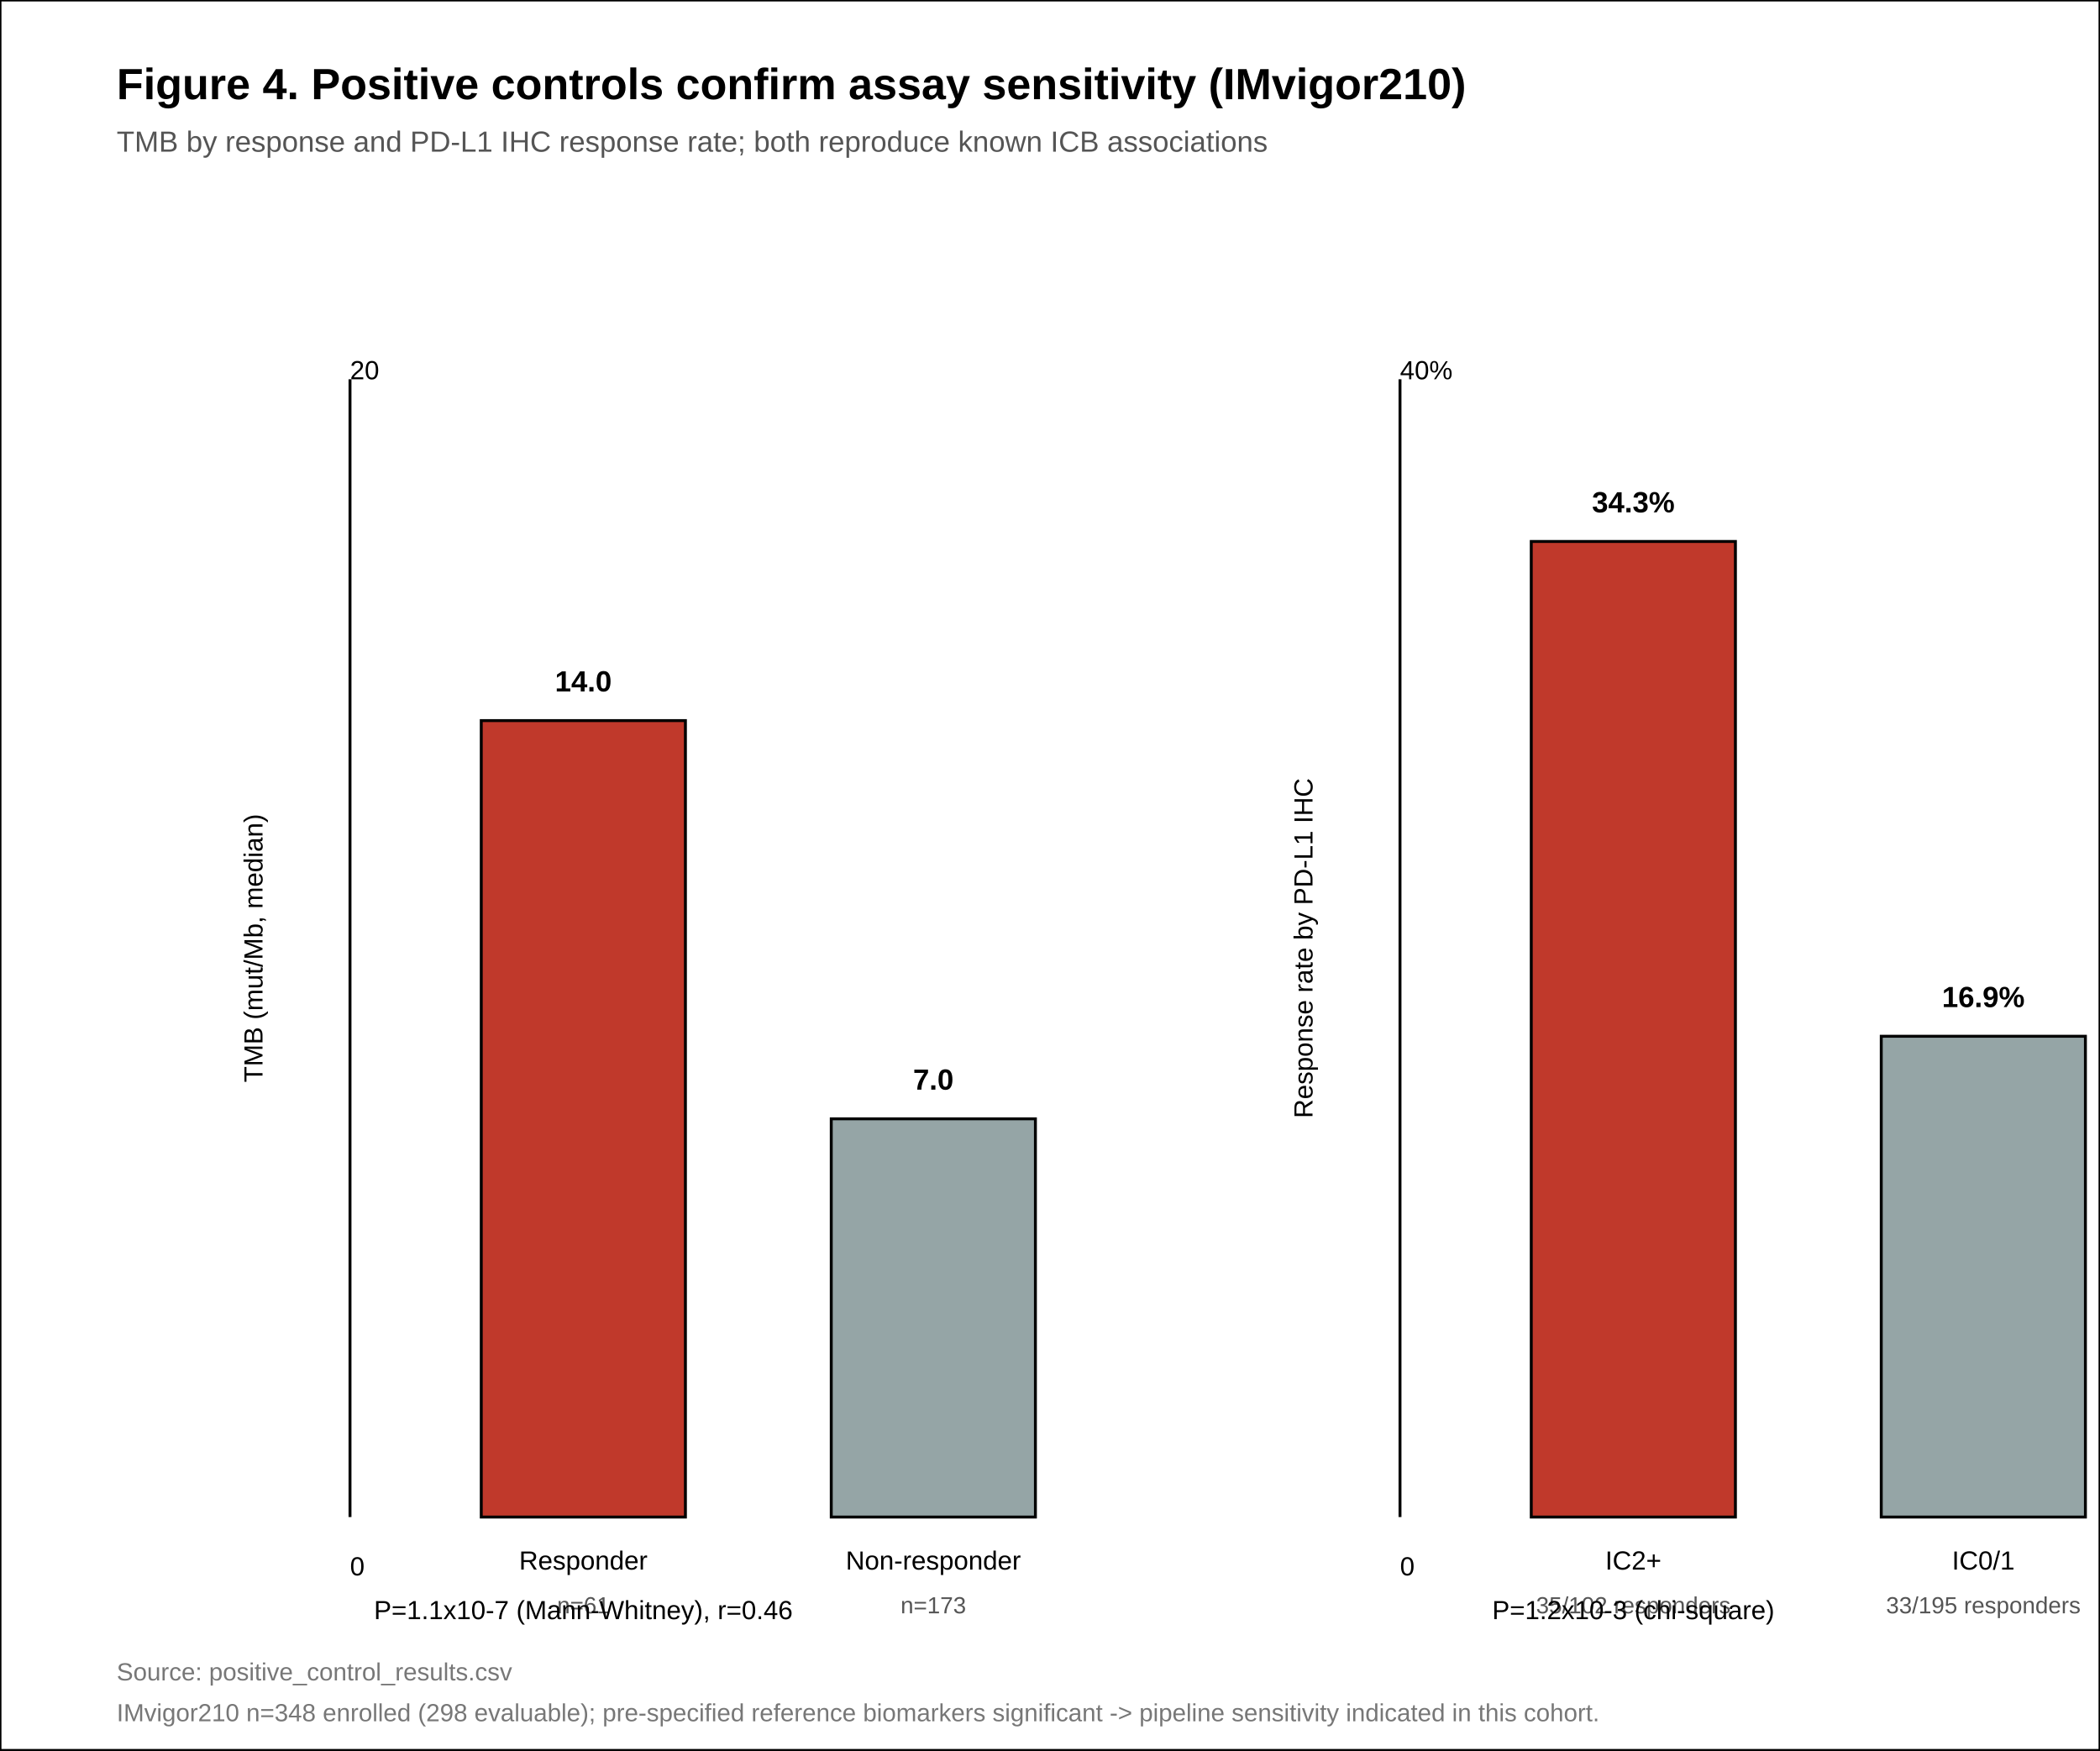
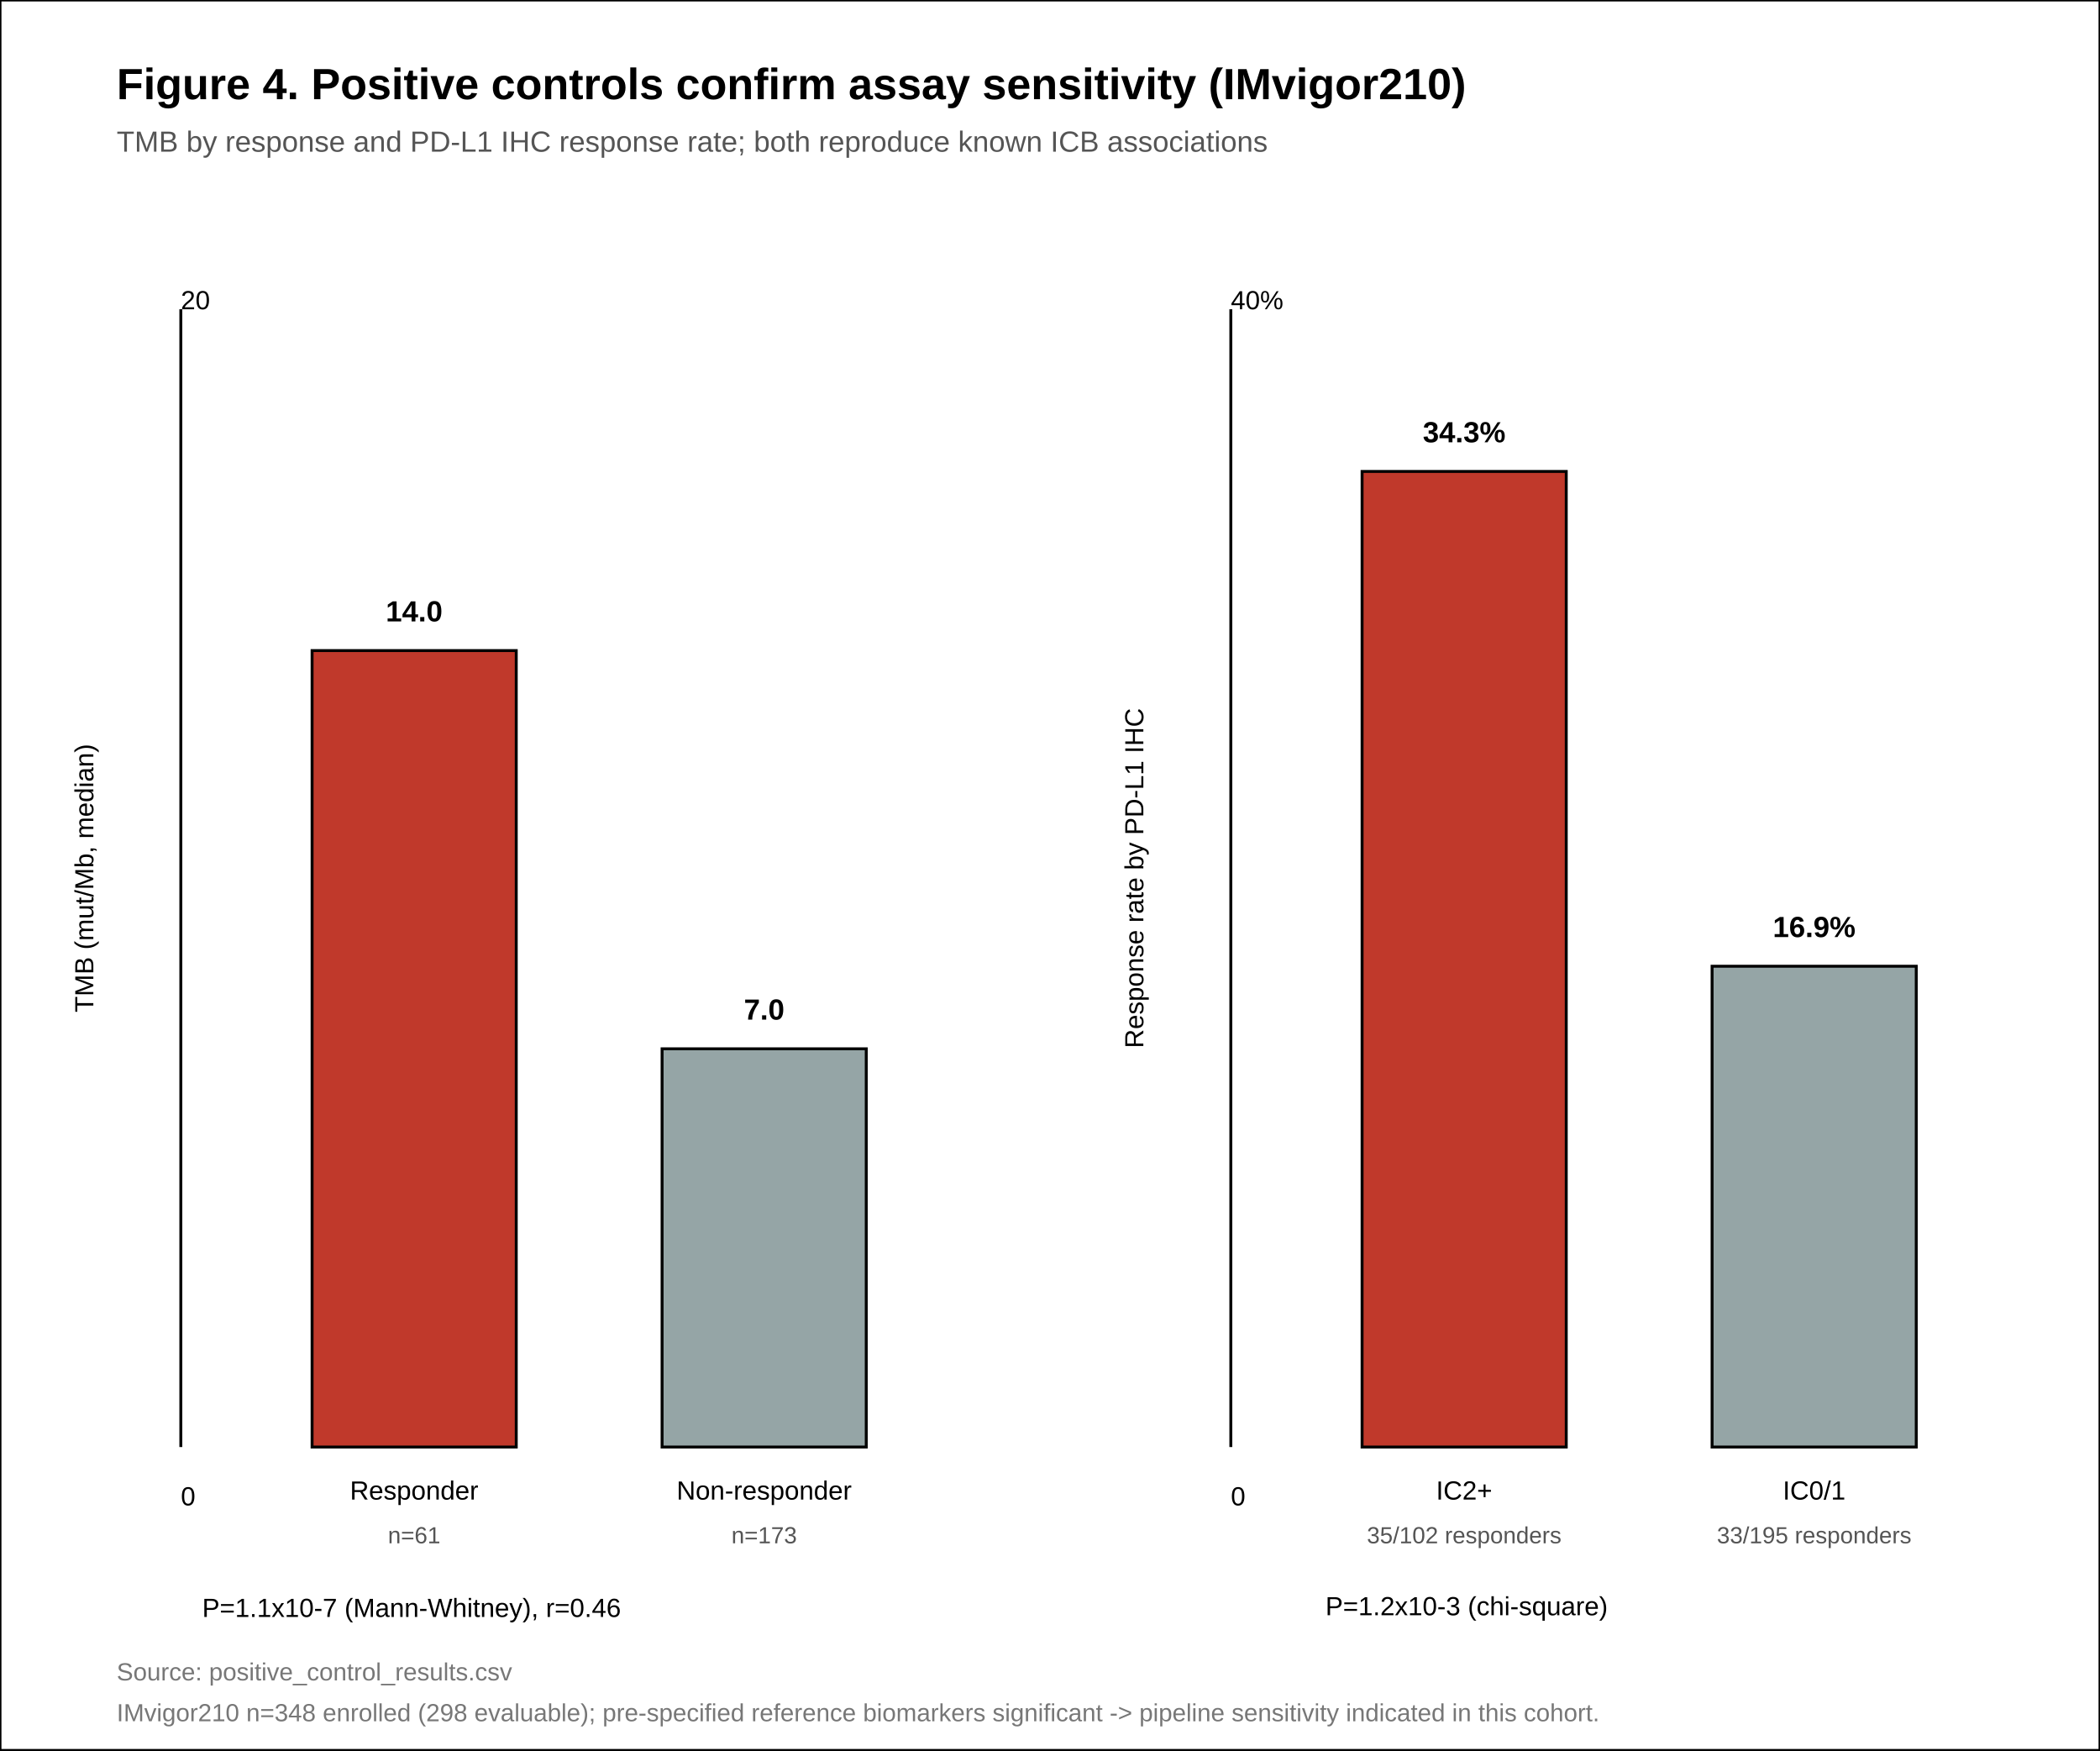
- <svg xmlns="http://www.w3.org/2000/svg" width="720" height="600" viewBox="0 0 720 600" font-family="Arial, Helvetica, sans-serif">
-   <rect x="0.0" y="0.0" width="720.0" height="600.0" fill="#ffffff" stroke="#000" stroke-width="1" />
-   <text x="40.0" y="34.0" font-size="15" text-anchor="start" fill="#000" font-weight="bold" font-family="Arial, Helvetica, sans-serif">Figure 4. Positive controls confirm assay sensitivity (IMvigor210)</text>
-   <text x="40.0" y="52.0" font-size="10" text-anchor="start" fill="#555" font-weight="normal" font-family="Arial, Helvetica, sans-serif">TMB by response and PD-L1 IHC response rate; both reproduce known ICB associations</text>
-   <line x1="120.0" y1="520.0" x2="120.0" y2="130.0" stroke="#000" stroke-width="1" />
-   <rect x="165.0" y="247.0" width="70.0" height="273.0" fill="#c0392b" stroke="#000" stroke-width="1" />
-   <text x="200.0" y="237.0" font-size="10" text-anchor="middle" fill="#000" font-weight="bold" font-family="Arial, Helvetica, sans-serif">14.0</text>
-   <text x="200.0" y="538.0" font-size="9" text-anchor="middle" fill="#000" font-weight="normal" font-family="Arial, Helvetica, sans-serif">Responder</text>
-   <text x="200.0" y="553.0" font-size="8" text-anchor="middle" fill="#555" font-weight="normal" font-family="Arial, Helvetica, sans-serif">n=61</text>
-   <rect x="285.0" y="383.5" width="70.0" height="136.5" fill="#95a5a6" stroke="#000" stroke-width="1" />
-   <text x="320.0" y="373.5" font-size="10" text-anchor="middle" fill="#000" font-weight="bold" font-family="Arial, Helvetica, sans-serif">7.0</text>
-   <text x="320.0" y="538.0" font-size="9" text-anchor="middle" fill="#000" font-weight="normal" font-family="Arial, Helvetica, sans-serif">Non-responder</text>
-   <text x="320.0" y="553.0" font-size="8" text-anchor="middle" fill="#555" font-weight="normal" font-family="Arial, Helvetica, sans-serif">n=173</text>
-   <text x="90.0" y="325.0" font-size="9" text-anchor="middle" fill="#000" font-weight="normal" font-family="Arial, Helvetica, sans-serif" transform="rotate(-90 90 325.0)">TMB (mut/Mb, median)</text>
-   <text x="120.0" y="540.0" font-size="9" text-anchor="start" fill="#000" font-weight="normal" font-family="Arial, Helvetica, sans-serif">0</text>
-   <text x="120.0" y="130.0" font-size="9" text-anchor="start" fill="#000" font-weight="normal" font-family="Arial, Helvetica, sans-serif">20</text>
-   <text x="200.0" y="555.0" font-size="9" text-anchor="middle" fill="#000" font-weight="normal" font-family="Arial, Helvetica, sans-serif">P=1.1x10-7 (Mann-Whitney), r=0.46</text>
-   <line x1="480.0" y1="520.0" x2="480.0" y2="130.0" stroke="#000" stroke-width="1" />
-   <rect x="525.0" y="185.6" width="70.0" height="334.4" fill="#c0392b" stroke="#000" stroke-width="1" />
-   <text x="560.0" y="175.6" font-size="10" text-anchor="middle" fill="#000" font-weight="bold" font-family="Arial, Helvetica, sans-serif">34.3%</text>
-   <text x="560.0" y="538.0" font-size="9" text-anchor="middle" fill="#000" font-weight="normal" font-family="Arial, Helvetica, sans-serif">IC2+</text>
-   <text x="560.0" y="553.0" font-size="8" text-anchor="middle" fill="#555" font-weight="normal" font-family="Arial, Helvetica, sans-serif">35/102 responders</text>
-   <rect x="645.0" y="355.2" width="70.0" height="164.8" fill="#95a5a6" stroke="#000" stroke-width="1" />
-   <text x="680.0" y="345.2" font-size="10" text-anchor="middle" fill="#000" font-weight="bold" font-family="Arial, Helvetica, sans-serif">16.9%</text>
-   <text x="680.0" y="538.0" font-size="9" text-anchor="middle" fill="#000" font-weight="normal" font-family="Arial, Helvetica, sans-serif">IC0/1</text>
-   <text x="680.0" y="553.0" font-size="8" text-anchor="middle" fill="#555" font-weight="normal" font-family="Arial, Helvetica, sans-serif">33/195 responders</text>
-   <text x="450.0" y="325.0" font-size="9" text-anchor="middle" fill="#000" font-weight="normal" font-family="Arial, Helvetica, sans-serif" transform="rotate(-90 450 325.0)">Response rate by PD-L1 IHC</text>
-   <text x="480.0" y="540.0" font-size="9" text-anchor="start" fill="#000" font-weight="normal" font-family="Arial, Helvetica, sans-serif">0</text>
-   <text x="480.0" y="130.0" font-size="9" text-anchor="start" fill="#000" font-weight="normal" font-family="Arial, Helvetica, sans-serif">40%</text>
-   <text x="560.0" y="555.0" font-size="9" text-anchor="middle" fill="#000" font-weight="normal" font-family="Arial, Helvetica, sans-serif">P=1.2x10-3 (chi-square)</text>
-   <text x="40.0" y="576.0" font-size="8.5" text-anchor="start" fill="#777" font-weight="normal" font-family="Arial, Helvetica, sans-serif">Source: positive_control_results.csv</text>
-   <text x="40.0" y="590.0" font-size="8.5" text-anchor="start" fill="#777" font-weight="normal" font-family="Arial, Helvetica, sans-serif">IMvigor210 n=348 enrolled (298 evaluable); pre-specified reference biomarkers significant -&gt; pipeline sensitivity indicated in this cohort.</text>
+ <svg xmlns="http://www.w3.org/2000/svg" width="720" height="600" viewBox="0 0 720 600" font-family="Arial, Helvetica, sans-serif" version="1.1" id="svg24">
+   <defs id="defs24" />
+   <rect x="0.0" y="0.0" width="720.0" height="600.0" fill="#ffffff" stroke="#000" stroke-width="1" id="rect1" />
+   <text x="40.0" y="34.0" font-size="15" text-anchor="start" fill="#000" font-weight="bold" font-family="Arial, Helvetica, sans-serif" id="text1">Figure 4. Positive controls confirm assay sensitivity (IMvigor210)</text>
+   <text x="40.0" y="52.0" font-size="10" text-anchor="start" fill="#555" font-weight="normal" font-family="Arial, Helvetica, sans-serif" id="text2">TMB by response and PD-L1 IHC response rate; both reproduce known ICB associations</text>
+   <line x1="62" y1="496" x2="62" y2="106" stroke="#000000" stroke-width="1" id="line2" />
+   <rect x="107" y="223" width="70" height="273" fill="#c0392b" stroke="#000000" stroke-width="1" id="rect2" />
+   <text x="142" y="213" font-size="10px" text-anchor="middle" fill="#000000" font-weight="bold" font-family="Arial, Helvetica, sans-serif" id="text3">14.0</text>
+   <text x="142" y="514" font-size="9px" text-anchor="middle" fill="#000000" font-weight="normal" font-family="Arial, Helvetica, sans-serif" id="text4">Responder</text>
+   <text x="142" y="529" font-size="8px" text-anchor="middle" fill="#555555" font-weight="normal" font-family="Arial, Helvetica, sans-serif" id="text5">n=61</text>
+   <rect x="227" y="359.5" width="70" height="136.5" fill="#95a5a6" stroke="#000000" stroke-width="1" id="rect5" />
+   <text x="262" y="349.5" font-size="10px" text-anchor="middle" fill="#000000" font-weight="bold" font-family="Arial, Helvetica, sans-serif" id="text6">7.0</text>
+   <text x="262" y="514" font-size="9px" text-anchor="middle" fill="#000000" font-weight="normal" font-family="Arial, Helvetica, sans-serif" id="text7">Non-responder</text>
+   <text x="262" y="529" font-size="8px" text-anchor="middle" fill="#555555" font-weight="normal" font-family="Arial, Helvetica, sans-serif" id="text8">n=173</text>
+   <text x="-301" y="32" font-size="9px" text-anchor="middle" fill="#000000" font-weight="normal" font-family="Arial, Helvetica, sans-serif" transform="rotate(-90)" id="text9">TMB (mut/Mb, median)</text>
+   <text x="62" y="516" font-size="9px" text-anchor="start" fill="#000000" font-weight="normal" font-family="Arial, Helvetica, sans-serif" id="text10">0</text>
+   <text x="62" y="106" font-size="9px" text-anchor="start" fill="#000000" font-weight="normal" font-family="Arial, Helvetica, sans-serif" id="text11">20</text>
+   <text x="141.114" y="554.236" font-size="9px" text-anchor="middle" fill="#000000" font-weight="normal" font-family="Arial, Helvetica, sans-serif" id="text12">P=1.1x10-7 (Mann-Whitney), r=0.46</text>
+   <line x1="422" y1="496" x2="422" y2="106" stroke="#000000" stroke-width="1" id="line12" />
+   <rect x="467" y="161.6" width="70" height="334.4" fill="#c0392b" stroke="#000000" stroke-width="1" id="rect12" />
+   <text x="502" y="151.6" font-size="10px" text-anchor="middle" fill="#000000" font-weight="bold" font-family="Arial, Helvetica, sans-serif" id="text13">34.3%</text>
+   <text x="502" y="514" font-size="9px" text-anchor="middle" fill="#000000" font-weight="normal" font-family="Arial, Helvetica, sans-serif" id="text14">IC2+</text>
+   <text x="502" y="529" font-size="8px" text-anchor="middle" fill="#555555" font-weight="normal" font-family="Arial, Helvetica, sans-serif" id="text15">35/102 responders</text>
+   <rect x="587" y="331.2" width="70" height="164.8" fill="#95a5a6" stroke="#000000" stroke-width="1" id="rect15" />
+   <text x="622" y="321.2" font-size="10px" text-anchor="middle" fill="#000000" font-weight="bold" font-family="Arial, Helvetica, sans-serif" id="text16">16.9%</text>
+   <text x="622" y="514" font-size="9px" text-anchor="middle" fill="#000000" font-weight="normal" font-family="Arial, Helvetica, sans-serif" id="text17">IC0/1</text>
+   <text x="622" y="529" font-size="8px" text-anchor="middle" fill="#555555" font-weight="normal" font-family="Arial, Helvetica, sans-serif" id="text18">33/195 responders</text>
+   <text x="-301" y="392" font-size="9px" text-anchor="middle" fill="#000000" font-weight="normal" font-family="Arial, Helvetica, sans-serif" transform="rotate(-90)" id="text19">Response rate by PD-L1 IHC</text>
+   <text x="422" y="516" font-size="9px" text-anchor="start" fill="#000000" font-weight="normal" font-family="Arial, Helvetica, sans-serif" id="text20">0</text>
+   <text x="422" y="106" font-size="9px" text-anchor="start" fill="#000000" font-weight="normal" font-family="Arial, Helvetica, sans-serif" id="text21">40%</text>
+   <text x="502.846" y="553.658" font-size="9px" text-anchor="middle" fill="#000000" font-weight="normal" font-family="Arial, Helvetica, sans-serif" id="text22">P=1.2x10-3 (chi-square)</text>
+   <text x="40.0" y="576.0" font-size="8.5" text-anchor="start" fill="#777" font-weight="normal" font-family="Arial, Helvetica, sans-serif" id="text23">Source: positive_control_results.csv</text>
+   <text x="40.0" y="590.0" font-size="8.5" text-anchor="start" fill="#777" font-weight="normal" font-family="Arial, Helvetica, sans-serif" id="text24">IMvigor210 n=348 enrolled (298 evaluable); pre-specified reference biomarkers significant -&gt; pipeline sensitivity indicated in this cohort.</text>
</svg>
